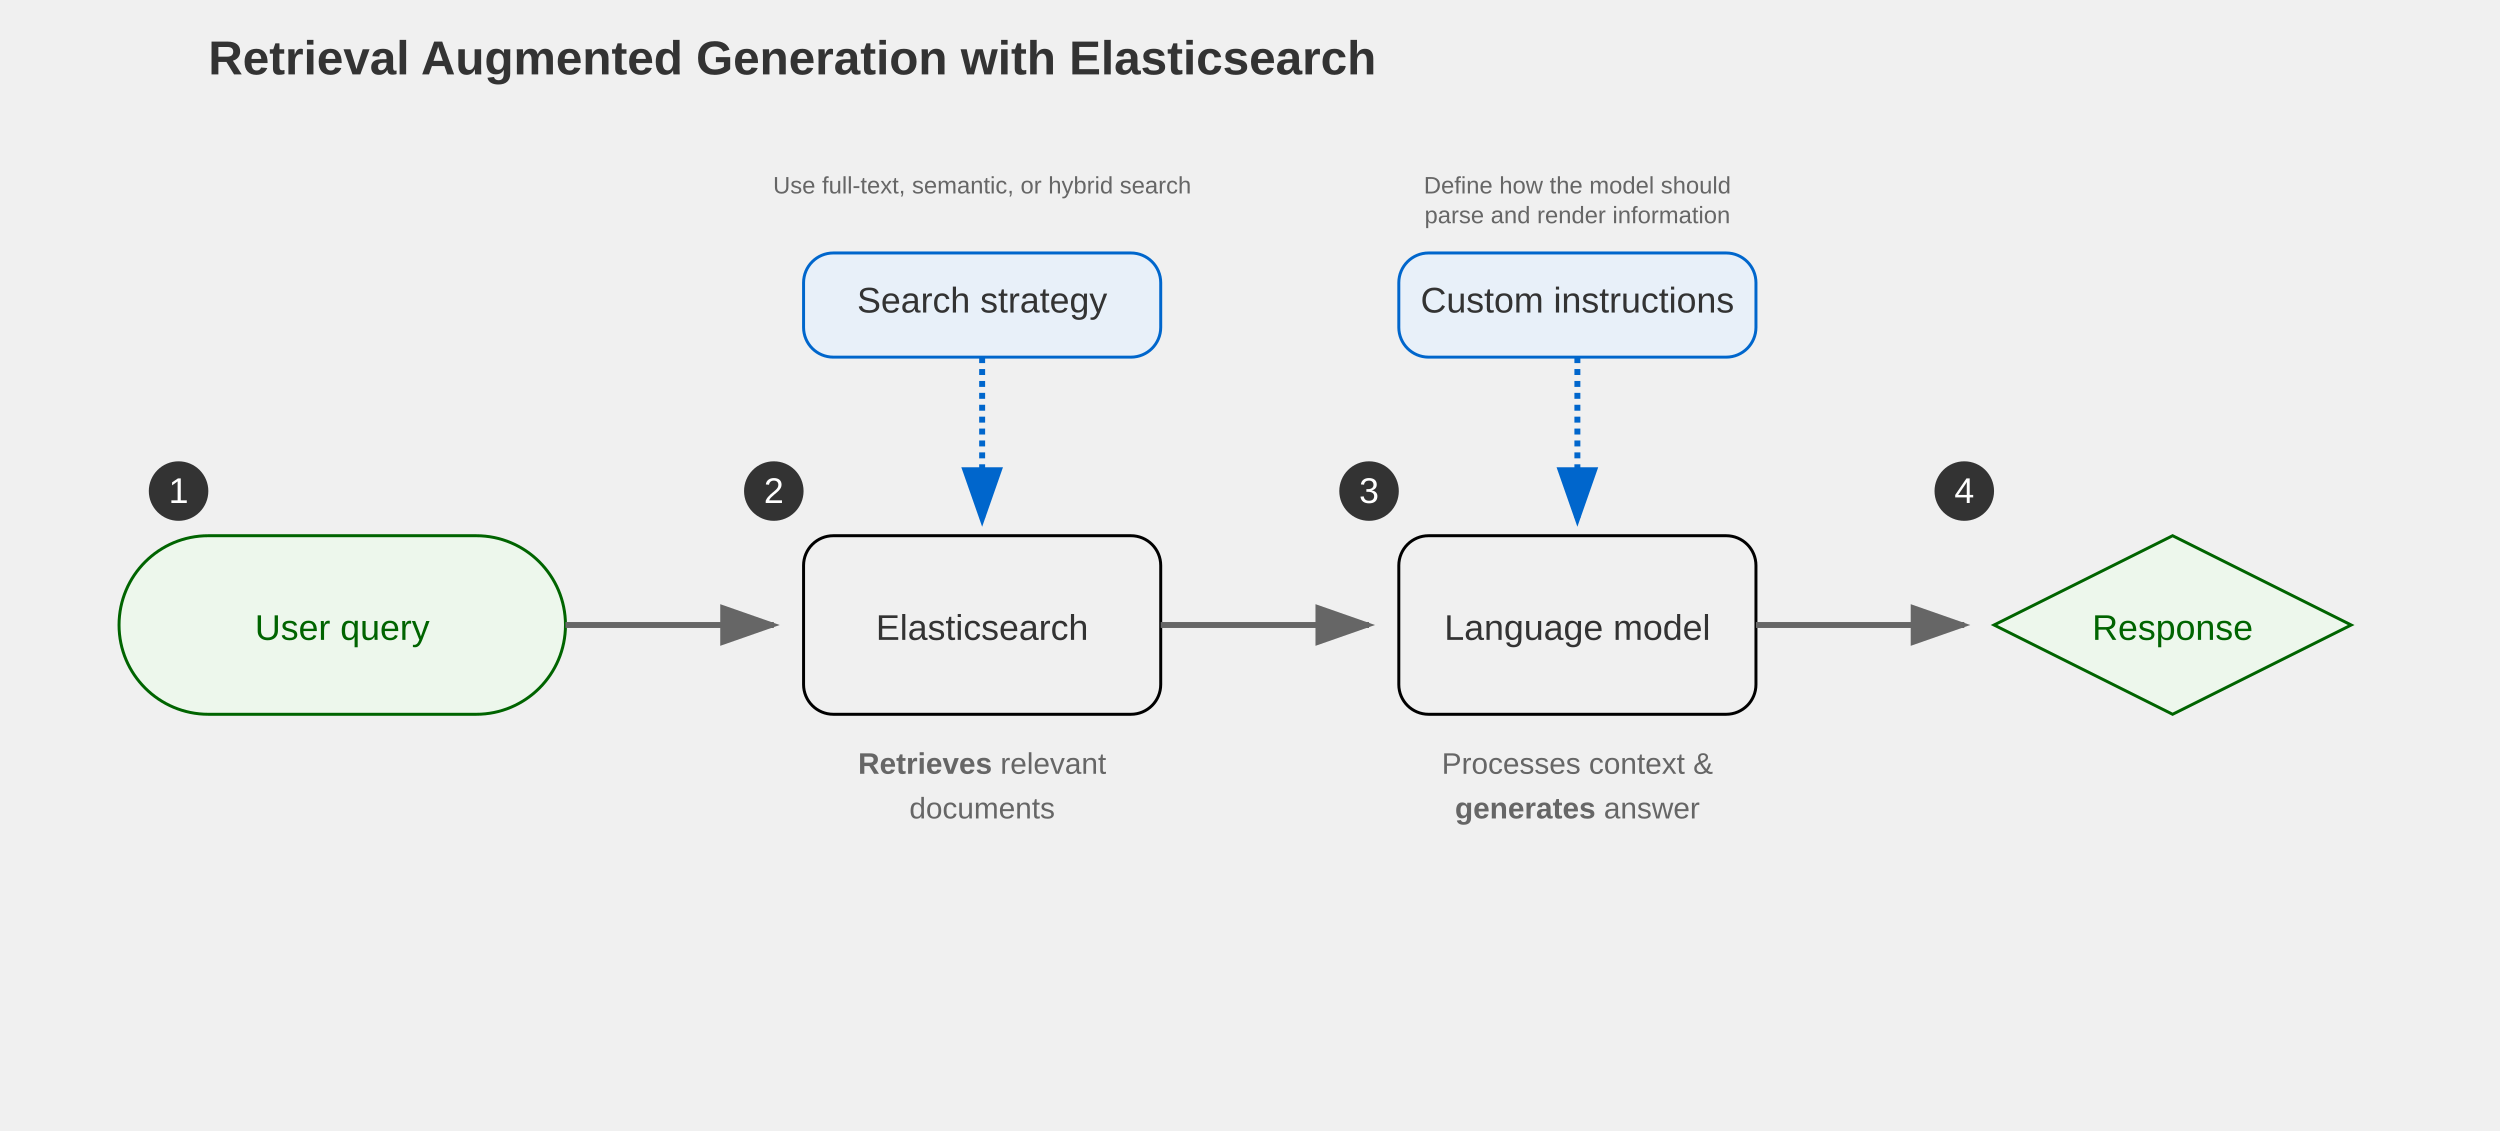
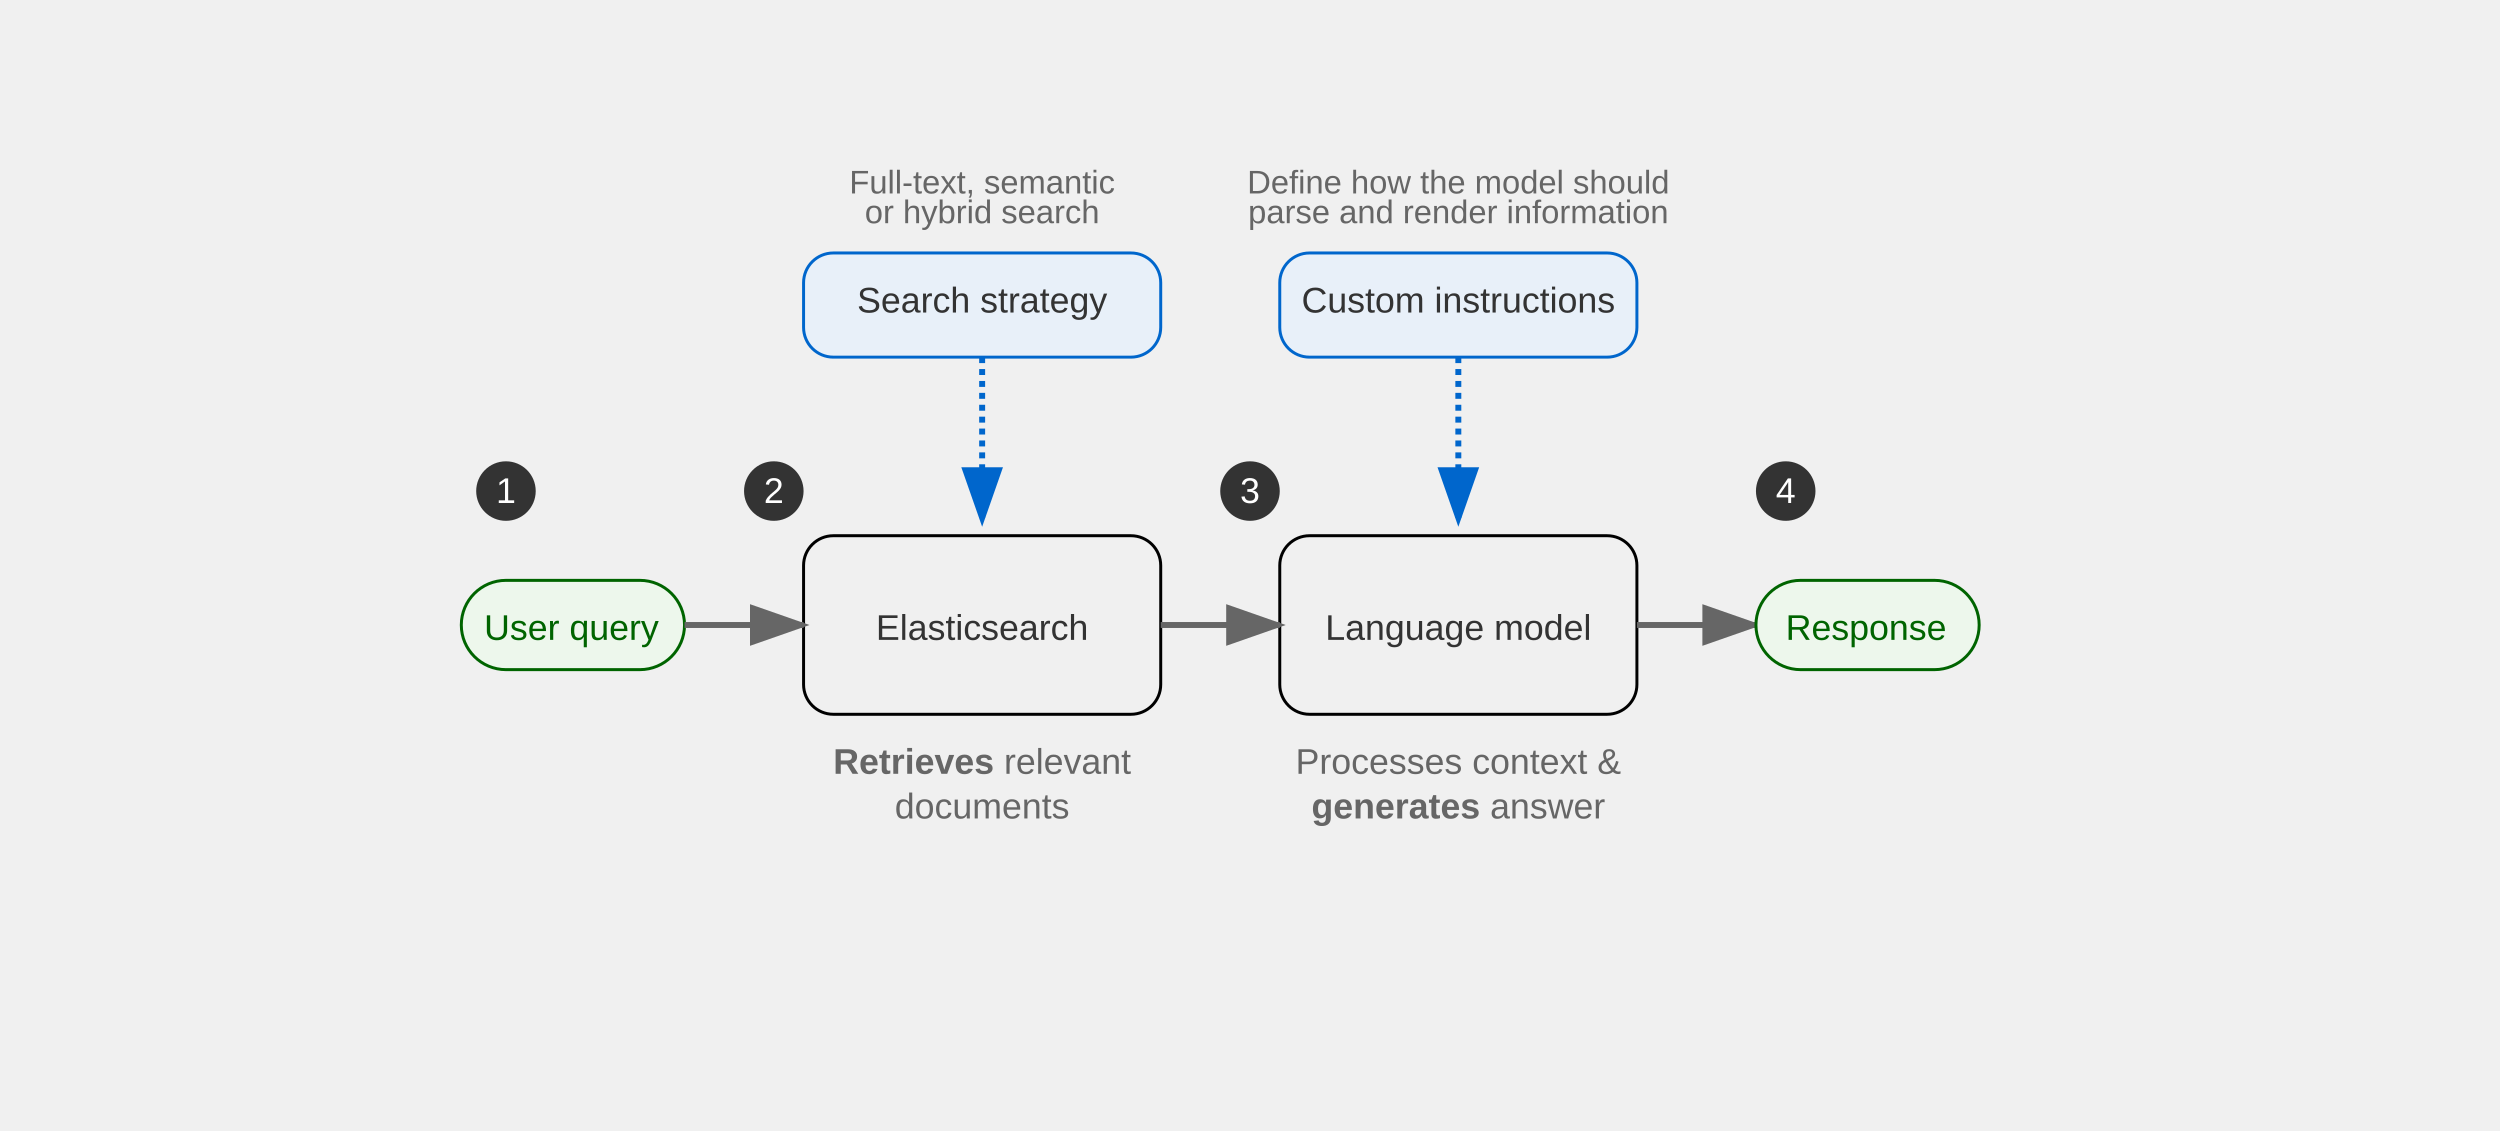
<svg xmlns="http://www.w3.org/2000/svg" viewBox="-20 -80 840 380">
-   <text x="50" y="-55" text-anchor="start" font-family="Arial" font-size="16" font-weight="bold" fill="#333">
-         Retrieval Augmented Generation with Elasticsearch
-     </text>
  <defs>
    <marker id="arrowhead" markerWidth="10" markerHeight="7" refX="9" refY="3.5" orient="auto">
      <polygon points="0 0, 10 3.5, 0 7" fill="#666" />
    </marker>
    <marker id="arrowhead-blue" markerWidth="10" markerHeight="7" refX="9" refY="3.5" orient="auto">
      <polygon points="0 0, 10 3.5, 0 7" fill="#0066cc" />
    </marker>
  </defs>
  <g>
-     <text x="510" y="-15" text-anchor="middle" font-family="Arial" font-size="8" fill="#666">Define how the model should</text>
-     <text x="510" y="-5" text-anchor="middle" font-family="Arial" font-size="8" fill="#666">parse and render information</text>
-     <rect x="450" y="5" width="120" height="35" rx="10" fill="#e8f0f9" stroke="#0066cc" />
-     <text x="510" y="25" text-anchor="middle" font-family="Arial" font-size="12" fill="#333">Custom instructions</text>
-     <line x1="510" y1="40" x2="510" y2="95" stroke="#0066cc" stroke-width="2" stroke-dasharray="2" marker-end="url(#arrowhead-blue)" />
+     <text x="470" y="-15" text-anchor="middle" font-family="Arial" font-size="11" fill="#666">Define how the model should</text>
+     <text x="470" y="-5" text-anchor="middle" font-family="Arial" font-size="11" fill="#666">parse and render information</text>
+     <rect x="410" y="5" width="120" height="35" rx="10" fill="#e8f0f9" stroke="#0066cc" />
+     <text x="470" y="25" text-anchor="middle" font-family="Arial" font-size="12" fill="#333">Custom instructions</text>
+     <line x1="470" y1="40" x2="470" y2="95" stroke="#0066cc" stroke-width="2" stroke-dasharray="2" marker-end="url(#arrowhead-blue)" />
  </g>
  <g>
-     <text x="310" y="-15" text-anchor="middle" font-family="Arial" font-size="8" fill="#666">Use full-text, semantic, or hybrid search</text>
+     <text x="310" y="-15" text-anchor="middle" font-family="Arial" font-size="11" fill="#666">Full-text, semantic</text>
+     <text x="310" y="-5" text-anchor="middle" font-family="Arial" font-size="11" fill="#666">or hybrid search</text>
    <rect x="250" y="5" width="120" height="35" rx="10" fill="#e8f0f9" stroke="#0066cc" />
    <text x="310" y="25" text-anchor="middle" font-family="Arial" font-size="12" fill="#333">Search strategy</text>
    <line x1="310" y1="40" x2="310" y2="95" stroke="#0066cc" stroke-width="2" stroke-dasharray="2" marker-end="url(#arrowhead-blue)" />
  </g>
  <g>
-     <circle cx="40" cy="85" r="10" fill="#333" />
-     <text x="40" y="89" text-anchor="middle" font-family="Arial" font-size="12" fill="white">1</text>
+     <circle cx="150" cy="85" r="10" fill="#333" />
+     <text x="150" y="89" text-anchor="middle" font-family="Arial" font-size="12" fill="white">1</text>
    <circle cx="240" cy="85" r="10" fill="#333" />
    <text x="240" y="89" text-anchor="middle" font-family="Arial" font-size="12" fill="white">2</text>
-     <circle cx="440" cy="85" r="10" fill="#333" />
-     <text x="440" y="89" text-anchor="middle" font-family="Arial" font-size="12" fill="white">3</text>
-     <circle cx="640" cy="85" r="10" fill="#333" />
-     <text x="640" y="89" text-anchor="middle" font-family="Arial" font-size="12" fill="white">4</text>
+     <circle cx="400" cy="85" r="10" fill="#333" />
+     <text x="400" y="89" text-anchor="middle" font-family="Arial" font-size="12" fill="white">3</text>
+     <circle cx="580" cy="85" r="10" fill="#333" />
+     <text x="580" y="89" text-anchor="middle" font-family="Arial" font-size="12" fill="white">4</text>
  </g>
-   <g>
-     <path d="M50,100 h90 a30,30 0 0 1 0,60 h-90 a30,30 0 0 1 0,-60" fill="#edf7ec" stroke="#006400" />
-     <text x="95" y="135" text-anchor="middle" font-family="Arial" font-size="12" fill="#006400">User query</text>
-   </g>
-   <g>
-     <rect x="250" y="100" width="120" height="60" rx="10" fill="#f0f0f0" stroke="#000" />
-     <text x="310" y="135" text-anchor="middle" font-family="Arial" font-size="12" fill="#333">Elasticsearch</text>
-     <text x="310" y="180" text-anchor="middle" font-family="Arial" font-size="10" fill="#666">
-       <tspan font-weight="bold">Retrieves</tspan> relevant</text>
-     <text x="310" y="195" text-anchor="middle" font-family="Arial" font-size="10" fill="#666">documents</text>
-   </g>
-   <g>
-     <rect x="450" y="100" width="120" height="60" rx="10" fill="#f0f0f0" stroke="#000" />
-     <text x="510" y="135" text-anchor="middle" font-family="Arial" font-size="12" fill="#333">Language model</text>
-     <text x="510" y="180" text-anchor="middle" font-family="Arial" font-size="10" fill="#666">Processes context &amp;</text>
-     <text x="510" y="195" text-anchor="middle" font-family="Arial" font-size="10" fill="#666">
-       <tspan font-weight="bold">generates</tspan> answer</text>
-   </g>
-   <g>
-     <path d="M710,100 l60,30 l-60,30 l-60,-30 z" fill="#edf7ec" stroke="#006400" />
-     <text x="710" y="135" text-anchor="middle" font-family="Arial" font-size="12" fill="#006400">Response</text>
-   </g>
-   <line x1="170" y1="130" x2="240" y2="130" stroke="#666" stroke-width="2" marker-end="url(#arrowhead)" />
-   <line x1="370" y1="130" x2="440" y2="130" stroke="#666" stroke-width="2" marker-end="url(#arrowhead)" />
-   <line x1="570" y1="130" x2="640" y2="130" stroke="#666" stroke-width="2" marker-end="url(#arrowhead)" />
+   <path d="M150,115 h45 a15,15 0 0 1 0,30 h-45 a15,15 0 0 1 0,-30" fill="#edf7ec" stroke="#006400" />
+   <text x="172" y="135" text-anchor="middle" font-family="Arial" font-size="12" fill="#006400">User query</text>
+   <rect x="250" y="100" width="120" height="60" rx="10" fill="#f0f0f0" stroke="#000" />
+   <text x="310" y="135" text-anchor="middle" font-family="Arial" font-size="12" fill="#333">Elasticsearch</text>
+   <text x="310" y="180" text-anchor="middle" font-family="Arial" font-size="12" fill="#666">
+     <tspan font-weight="bold">Retrieves</tspan> relevant</text>
+   <text x="310" y="195" text-anchor="middle" font-family="Arial" font-size="12" fill="#666">documents</text>
+   <rect x="410" y="100" width="120" height="60" rx="10" fill="#f0f0f0" stroke="#000" />
+   <text x="470" y="135" text-anchor="middle" font-family="Arial" font-size="12" fill="#333">Language model</text>
+   <text x="470" y="180" text-anchor="middle" font-family="Arial" font-size="12" fill="#666">Processes context &amp;</text>
+   <text x="470" y="195" text-anchor="middle" font-family="Arial" font-size="12" fill="#666">
+     <tspan font-weight="bold">generates</tspan> answer</text>
+   <line x1="210" y1="130" x2="250" y2="130" stroke="#666" stroke-width="2" marker-end="url(#arrowhead)" />
+   <line x1="370" y1="130" x2="410" y2="130" stroke="#666" stroke-width="2" marker-end="url(#arrowhead)" />
+   <line x1="530" y1="130" x2="570" y2="130" stroke="#666" stroke-width="2" marker-end="url(#arrowhead)" />
+   <path d="M585,115 h45 a15,15 0 0 1 0,30 h-45 a15,15 0 0 1 0,-30" fill="#edf7ec" stroke="#006400" />
+   <text x="607" y="135" text-anchor="middle" font-family="Arial" font-size="12" fill="#006400">Response</text>
</svg>
